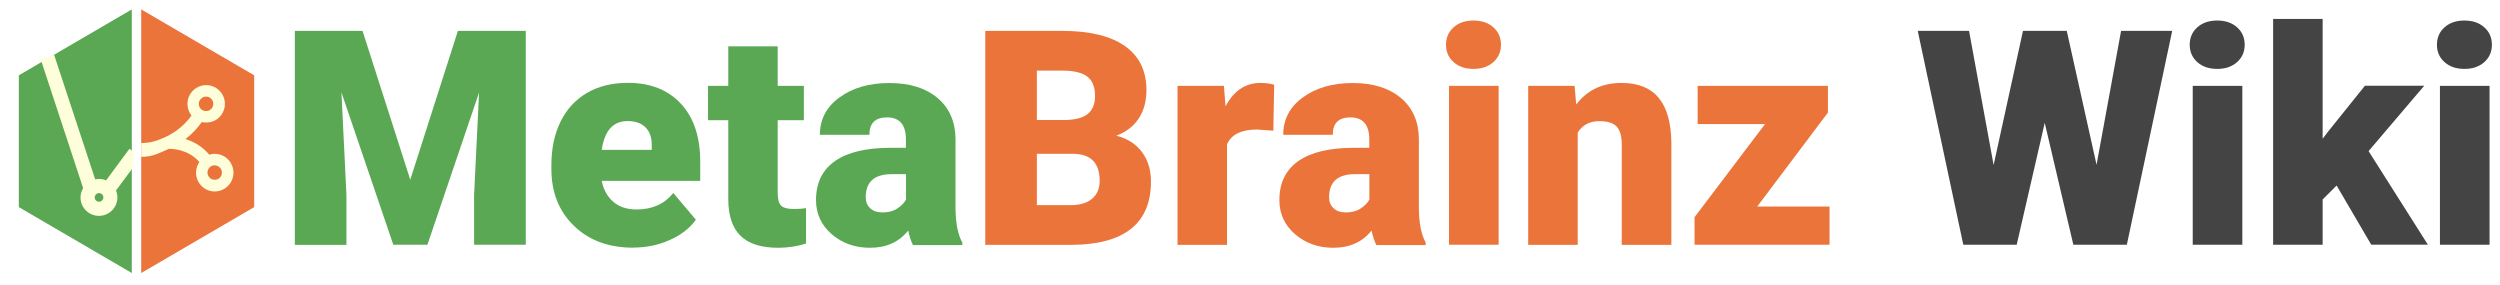
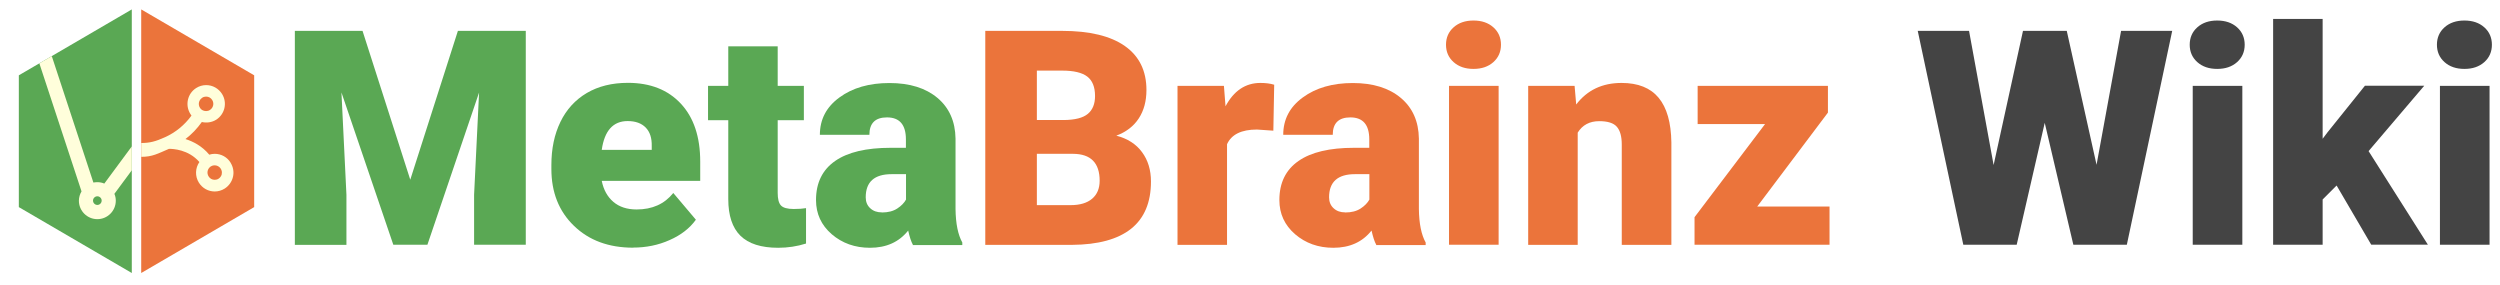
<svg xmlns="http://www.w3.org/2000/svg" id="Layer_1" data-name="Layer 1" width="265.56" height="30.21" viewBox="0 0 265.56 30.21">
  <defs>
    <style>
      .cls-1 {
        fill: #fffedb;
      }

      .cls-2 {
        fill: #5aa854;
      }

      .cls-3 {
        fill: #444;
      }

      .cls-4 {
        fill: #eb743b;
      }
    </style>
  </defs>
  <g>
    <g>
      <polygon class="cls-2" points="14 1 2 8 2 22 14 29 14 1" />
      <polygon class="cls-4" points="15 1 27 8 27 22 15 29 15 1" />
    </g>
-     <g>
-       <path class="cls-2" d="m38.51,3.28l5.07,15.81,5.06-15.81h7.21v22.72h-5.49v-5.31l.53-10.86-5.49,16.17h-3.62l-5.51-16.18.53,10.88v5.31h-5.48V3.28h7.19Z" />
-       <path class="cls-2" d="m67.26,26.31c-2.59,0-4.69-.77-6.29-2.32-1.6-1.54-2.4-3.56-2.4-6.03v-.44c0-1.73.32-3.25.96-4.57.64-1.32,1.57-2.34,2.8-3.07,1.23-.72,2.68-1.08,4.37-1.08,2.37,0,4.25.74,5.62,2.21,1.37,1.47,2.06,3.52,2.06,6.16v2.04h-10.46c.19.95.6,1.69,1.23,2.23s1.46.81,2.47.81c1.67,0,2.96-.58,3.9-1.75l2.4,2.84c-.66.91-1.58,1.63-2.79,2.16-1.2.54-2.5.8-3.88.8Zm-.59-13.45c-1.54,0-2.46,1.02-2.75,3.06h5.31v-.41c.02-.84-.19-1.5-.64-1.96s-1.09-.69-1.92-.69Z" />
-       <path class="cls-2" d="m82.61,4.92v4.2h2.78v3.65h-2.78v7.72c0,.63.11,1.08.34,1.33.23.25.68.38,1.36.38.52,0,.96-.03,1.31-.09v3.76c-.95.3-1.93.45-2.96.45-1.81,0-3.15-.43-4.01-1.28-.86-.85-1.29-2.15-1.29-3.89v-8.38h-2.15v-3.65h2.15v-4.2h5.26Z" />
-       <path class="cls-2" d="m96.97,26c-.19-.34-.35-.85-.5-1.51-.97,1.22-2.32,1.83-4.06,1.83-1.59,0-2.94-.48-4.06-1.44-1.11-.96-1.67-2.17-1.67-3.63,0-1.83.68-3.21,2.03-4.15,1.35-.94,3.32-1.4,5.9-1.4h1.62v-.89c0-1.56-.67-2.34-2.01-2.34-1.25,0-1.87.62-1.87,1.85h-5.26c0-1.63.69-2.96,2.08-3.97,1.39-1.02,3.16-1.53,5.31-1.53s3.85.53,5.1,1.58c1.25,1.05,1.89,2.49,1.92,4.32v7.48c.02,1.55.26,2.74.72,3.56v.27h-5.26Zm-3.29-3.43c.66,0,1.2-.14,1.63-.42s.74-.6.93-.95v-2.7h-1.53c-1.83,0-2.75.82-2.75,2.46,0,.48.16.87.48,1.16.32.3.73.44,1.23.44Z" />
-       <path class="cls-4" d="m104.66,26V3.28h8.16c2.92,0,5.15.54,6.67,1.61,1.52,1.07,2.29,2.63,2.29,4.67,0,1.18-.27,2.18-.81,3.01-.54.83-1.34,1.45-2.39,1.84,1.19.31,2.1.89,2.73,1.75.63.85.95,1.89.95,3.12,0,2.23-.71,3.9-2.11,5.02-1.41,1.12-3.5,1.69-6.27,1.71h-9.22Zm5.48-13.25h2.86c1.2-.01,2.05-.23,2.56-.66s.76-1.06.76-1.89c0-.96-.28-1.65-.83-2.07-.55-.42-1.44-.63-2.67-.63h-2.68v5.26Zm0,3.59v5.45h3.59c.99,0,1.75-.23,2.28-.68.53-.45.8-1.09.8-1.91,0-1.89-.94-2.85-2.82-2.86h-3.84Z" />
-       <path class="cls-4" d="m135.25,13.88l-1.73-.12c-1.65,0-2.71.52-3.18,1.56v10.69h-5.26V9.12h4.93l.17,2.17c.88-1.65,2.12-2.48,3.7-2.48.56,0,1.05.06,1.47.19l-.09,4.88Z" />
-       <path class="cls-4" d="m146.19,26c-.19-.34-.35-.85-.5-1.51-.97,1.22-2.32,1.83-4.06,1.83-1.59,0-2.94-.48-4.06-1.44-1.11-.96-1.67-2.17-1.67-3.63,0-1.83.68-3.21,2.03-4.15,1.35-.94,3.32-1.4,5.9-1.4h1.62v-.89c0-1.56-.67-2.34-2.01-2.34-1.25,0-1.87.62-1.87,1.85h-5.26c0-1.63.69-2.96,2.08-3.97,1.39-1.02,3.16-1.53,5.31-1.53s3.85.53,5.1,1.58c1.25,1.05,1.89,2.49,1.92,4.32v7.48c.02,1.55.26,2.74.72,3.56v.27h-5.26Zm-3.29-3.43c.66,0,1.2-.14,1.63-.42s.74-.6.93-.95v-2.7h-1.53c-1.83,0-2.75.82-2.75,2.46,0,.48.16.87.48,1.16.32.3.73.44,1.23.44Z" />
-       <path class="cls-4" d="m153.6,4.75c0-.75.27-1.37.81-1.85s1.24-.72,2.11-.72,1.57.24,2.11.72.81,1.1.81,1.85-.27,1.37-.81,1.85-1.24.72-2.11.72-1.57-.24-2.11-.72-.81-1.1-.81-1.85Zm5.59,21.25h-5.27V9.12h5.27v16.88Z" />
-       <path class="cls-4" d="m167.26,9.12l.17,1.98c1.17-1.53,2.77-2.29,4.82-2.29,1.76,0,3.07.53,3.94,1.58.87,1.05,1.32,2.63,1.35,4.74v10.88h-5.27v-10.66c0-.85-.17-1.48-.52-1.88-.34-.4-.97-.6-1.87-.6-1.03,0-1.79.41-2.29,1.22v11.92h-5.26V9.12h4.93Z" />
-       <path class="cls-4" d="m186.65,21.94h7.69v4.06h-14.34v-2.93l7.49-9.89h-7.16v-4.06h13.84v2.84l-7.52,9.99Z" />
-       <path class="cls-3" d="m222.7,17.53l2.61-14.25h5.43l-4.82,22.72h-5.68l-3.04-12.95-2.98,12.95h-5.67l-4.84-22.72h5.45l2.61,14.25,3.12-14.25h4.65l3.17,14.25Z" />
-       <path class="cls-3" d="m232.6,4.75c0-.75.27-1.37.81-1.85s1.24-.72,2.11-.72,1.57.24,2.11.72.81,1.1.81,1.85-.27,1.37-.81,1.85-1.24.72-2.11.72-1.57-.24-2.11-.72-.81-1.1-.81-1.85Zm5.59,21.25h-5.27V9.12h5.27v16.88Z" />
-       <path class="cls-3" d="m248.2,19.71l-1.48,1.48v4.81h-5.26V2.01h5.26v12.73l.53-.7,3.96-4.93h6.3l-5.91,6.94,6.3,9.94h-6.02l-3.68-6.29Z" />
-       <path class="cls-3" d="m258.86,4.75c0-.75.27-1.37.81-1.85s1.24-.72,2.11-.72,1.57.24,2.11.72.81,1.1.81,1.85-.27,1.37-.81,1.85-1.24.72-2.11.72-1.57-.24-2.11-.72-.81-1.1-.81-1.85Zm5.59,21.25h-5.27V9.12h5.27v16.88Z" />
-     </g>
+     <path class="cls-1" d="m24.49,17.27c-.36-.58-.99-.93-1.68-.93-.2,0-.39.03-.58.09-.77-.92-1.71-1.4-2.53-1.66.66-.5,1.24-1.11,1.74-1.81.51.12,1.07.04,1.52-.24.93-.59,1.21-1.82.62-2.75-.37-.58-1-.93-1.68-.93-.38,0-.75.11-1.06.31-.93.59-1.2,1.82-.62,2.75.04.06.08.12.12.18-.74,1.01-1.68,1.78-2.8,2.29h0c-1.04.47-1.65.62-2.54.62v1.47c1.18,0,1.74-.33,2.95-.85.4,0,2.05.05,3.23,1.4-.44.64-.49,1.5-.05,2.2.37.58.99.93,1.68.93.38,0,.74-.11,1.06-.31.45-.29.76-.73.88-1.25.12-.52.02-1.05-.26-1.5Zm-3.01-6.89c.12-.08.27-.12.41-.12.27,0,.51.13.65.36.23.36.12.83-.24,1.06-.12.08-.26.12-.41.12s-.29-.04-.41-.11c-.1-.06-.18-.14-.24-.24-.23-.36-.12-.84.24-1.06Zm2.08,8.12c-.05.2-.17.37-.34.48-.12.08-.26.12-.41.12-.27,0-.51-.13-.65-.36-.22-.35-.13-.8.2-1.04l.03-.02c.36-.23.84-.11,1.06.24.11.17.15.38.1.58Z" />
+     <path class="cls-1" d="m14,16.46v-.91l-2.92,3.95c-.23-.1-.48-.15-.75-.15-.14,0-.28.02-.41.04L5.5,5.96l-.94.55-.38.22,4.48,13.6c-.17.29-.28.63-.28.99,0,1.08.88,1.96,1.96,1.96s1.96-.88,1.96-1.96c0-.26-.05-.51-.15-.73l1.85-2.5v-1.62Zm-3.66,5.31c-.25,0-.46-.21-.46-.46s.21-.46.46-.46.46.21.46.46-.21.46-.46.46Z" />
  </g>
-   <path class="cls-1" d="m24.49,17.27c-.36-.58-.99-.93-1.68-.93-.2,0-.39.03-.58.09-.77-.92-1.71-1.4-2.53-1.66.66-.5,1.24-1.11,1.74-1.81.51.12,1.07.04,1.52-.24.93-.59,1.21-1.82.62-2.75-.37-.58-1-.93-1.68-.93-.38,0-.75.11-1.06.31-.93.59-1.2,1.82-.62,2.75.04.06.08.12.12.18-.74,1.01-1.68,1.78-2.8,2.29h0c-1.04.47-1.65.62-2.54.62v1.47c1.18,0,1.74-.33,2.95-.85.4,0,2.05.05,3.23,1.4-.44.64-.49,1.5-.05,2.2.37.58.99.93,1.68.93.38,0,.74-.11,1.06-.31.45-.29.76-.73.88-1.25.12-.52.02-1.05-.26-1.5Zm-3.01-6.89c.12-.08.27-.12.41-.12.27,0,.51.13.65.36.23.36.12.83-.24,1.06-.12.08-.26.12-.41.12s-.29-.04-.41-.11c-.1-.06-.18-.14-.24-.24-.23-.36-.12-.84.24-1.06Zm2.08,8.12c-.05.2-.17.37-.34.48-.12.08-.26.12-.41.12-.27,0-.51-.13-.65-.36-.22-.35-.13-.8.2-1.04l.03-.02c.36-.23.84-.11,1.06.24.11.17.15.38.1.58Z" />
-   <path class="cls-1" d="m14.18,16.12l-.43-.32-2.48,3.36c-.23-.1-.48-.15-.75-.15-.14,0-.28.02-.41.04L5.75,5.83l-1.02.33-.38.22,4.48,13.6c-.17.29-.28.63-.28.99,0,1.08.88,1.96,1.96,1.96s1.96-.88,1.96-1.96c0-.26-.05-.51-.15-.73l1.85-2.5v-1.62Zm-3.66,5.31c-.25,0-.46-.21-.46-.46s.21-.46.46-.46.46.21.46.46-.21.46-.46.46Z" />
+   <g>
+     <path class="cls-2" d="m38.51,3.28l5.07,15.81,5.06-15.81h7.21v22.72h-5.49v-5.31l.53-10.86-5.49,16.17h-3.62l-5.51-16.18.53,10.88v5.31h-5.48V3.28h7.19Z" />
+     <path class="cls-2" d="m67.26,26.31c-2.59,0-4.69-.77-6.29-2.32-1.6-1.54-2.4-3.56-2.4-6.03v-.44c0-1.73.32-3.25.96-4.57.64-1.32,1.57-2.34,2.8-3.07,1.23-.72,2.68-1.08,4.37-1.08,2.37,0,4.25.74,5.62,2.21,1.37,1.47,2.06,3.52,2.06,6.16v2.04h-10.46c.19.95.6,1.69,1.23,2.23s1.46.81,2.47.81c1.67,0,2.96-.58,3.9-1.75l2.4,2.84c-.66.91-1.58,1.63-2.79,2.16-1.2.54-2.5.8-3.88.8Zm-.59-13.45c-1.54,0-2.46,1.02-2.75,3.06h5.31v-.41c.02-.84-.19-1.5-.64-1.96s-1.09-.69-1.92-.69Z" />
+     <path class="cls-2" d="m82.61,4.92v4.2h2.78v3.65h-2.78v7.72c0,.63.11,1.08.34,1.33.23.25.68.38,1.36.38.52,0,.96-.03,1.31-.09v3.76c-.95.3-1.93.45-2.96.45-1.81,0-3.15-.43-4.01-1.28-.86-.85-1.29-2.15-1.29-3.89v-8.38h-2.15v-3.65h2.15v-4.2h5.26Z" />
+     <path class="cls-2" d="m96.97,26c-.19-.34-.35-.85-.5-1.51-.97,1.22-2.32,1.83-4.06,1.83-1.59,0-2.94-.48-4.06-1.44-1.11-.96-1.67-2.17-1.67-3.63,0-1.83.68-3.21,2.03-4.15,1.35-.94,3.32-1.4,5.9-1.4h1.62v-.89c0-1.56-.67-2.34-2.01-2.34-1.25,0-1.87.62-1.87,1.85h-5.26c0-1.63.69-2.96,2.08-3.97,1.39-1.02,3.16-1.53,5.31-1.53s3.85.53,5.1,1.58c1.25,1.05,1.89,2.49,1.92,4.32v7.48c.02,1.55.26,2.74.72,3.56v.27h-5.26Zm-3.29-3.43c.66,0,1.2-.14,1.63-.42s.74-.6.93-.95v-2.7h-1.53c-1.83,0-2.75.82-2.75,2.46,0,.48.16.87.48,1.16.32.3.73.44,1.23.44Z" />
+     <path class="cls-4" d="m104.66,26V3.28h8.16c2.92,0,5.15.54,6.67,1.61,1.52,1.07,2.29,2.63,2.29,4.67,0,1.18-.27,2.18-.81,3.01-.54.83-1.34,1.45-2.39,1.84,1.19.31,2.1.89,2.73,1.75.63.85.95,1.89.95,3.12,0,2.23-.71,3.9-2.11,5.02-1.41,1.12-3.5,1.69-6.27,1.71h-9.22Zm5.48-13.25h2.86c1.2-.01,2.05-.23,2.56-.66s.76-1.06.76-1.89c0-.96-.28-1.65-.83-2.07-.55-.42-1.44-.63-2.67-.63h-2.68v5.26Zm0,3.59v5.45h3.59c.99,0,1.75-.23,2.28-.68.53-.45.8-1.09.8-1.91,0-1.89-.94-2.85-2.82-2.86h-3.84Z" />
+     <path class="cls-4" d="m135.25,13.88l-1.73-.12c-1.65,0-2.71.52-3.18,1.56v10.69h-5.26V9.12h4.93l.17,2.17c.88-1.65,2.12-2.48,3.7-2.48.56,0,1.05.06,1.47.19l-.09,4.88Z" />
+     <path class="cls-4" d="m146.19,26c-.19-.34-.35-.85-.5-1.51-.97,1.22-2.32,1.83-4.06,1.83-1.59,0-2.94-.48-4.06-1.44-1.11-.96-1.67-2.17-1.67-3.63,0-1.83.68-3.21,2.03-4.15,1.35-.94,3.32-1.4,5.9-1.4h1.62v-.89c0-1.56-.67-2.34-2.01-2.34-1.25,0-1.87.62-1.87,1.85h-5.26c0-1.63.69-2.96,2.08-3.97,1.39-1.02,3.16-1.53,5.31-1.53s3.85.53,5.1,1.58c1.25,1.05,1.89,2.49,1.92,4.32v7.48c.02,1.55.26,2.74.72,3.56v.27h-5.26Zm-3.29-3.43c.66,0,1.2-.14,1.63-.42s.74-.6.93-.95v-2.7h-1.53c-1.83,0-2.75.82-2.75,2.46,0,.48.16.87.48,1.16.32.3.73.44,1.23.44Z" />
+     <path class="cls-4" d="m153.6,4.75c0-.75.27-1.37.81-1.85s1.24-.72,2.11-.72,1.57.24,2.11.72.81,1.1.81,1.85-.27,1.37-.81,1.85-1.24.72-2.11.72-1.57-.24-2.11-.72-.81-1.1-.81-1.85Zm5.59,21.25h-5.27V9.12h5.27v16.88Z" />
+     <path class="cls-4" d="m167.26,9.12l.17,1.98c1.17-1.53,2.77-2.29,4.82-2.29,1.76,0,3.07.53,3.94,1.58.87,1.05,1.32,2.63,1.35,4.74v10.88h-5.27v-10.66c0-.85-.17-1.48-.52-1.88-.34-.4-.97-.6-1.87-.6-1.03,0-1.79.41-2.29,1.22v11.92h-5.26V9.12h4.93Z" />
+     <path class="cls-4" d="m186.65,21.94h7.69v4.06h-14.34v-2.93l7.49-9.89h-7.16v-4.06h13.84v2.84l-7.52,9.99Z" />
+     <path class="cls-3" d="m222.7,17.53l2.61-14.25h5.43l-4.82,22.72h-5.68l-3.04-12.95-2.98,12.95h-5.67l-4.84-22.72h5.45l2.61,14.25,3.12-14.25h4.65l3.17,14.25Z" />
+     <path class="cls-3" d="m232.6,4.75c0-.75.27-1.37.81-1.85s1.24-.72,2.11-.72,1.57.24,2.11.72.81,1.1.81,1.85-.27,1.37-.81,1.85-1.24.72-2.11.72-1.57-.24-2.11-.72-.81-1.1-.81-1.85Zm5.59,21.25h-5.27V9.12h5.27v16.88Z" />
+     <path class="cls-3" d="m248.2,19.71l-1.48,1.48v4.81h-5.26V2.01h5.26v12.73l.53-.7,3.96-4.93h6.3l-5.91,6.94,6.3,9.94h-6.02l-3.68-6.29Z" />
+     <path class="cls-3" d="m258.86,4.75c0-.75.27-1.37.81-1.85s1.24-.72,2.11-.72,1.57.24,2.11.72.81,1.1.81,1.85-.27,1.37-.81,1.85-1.24.72-2.11.72-1.57-.24-2.11-.72-.81-1.1-.81-1.85Zm5.59,21.25h-5.27V9.12h5.27v16.88Z" />
+   </g>
</svg>
